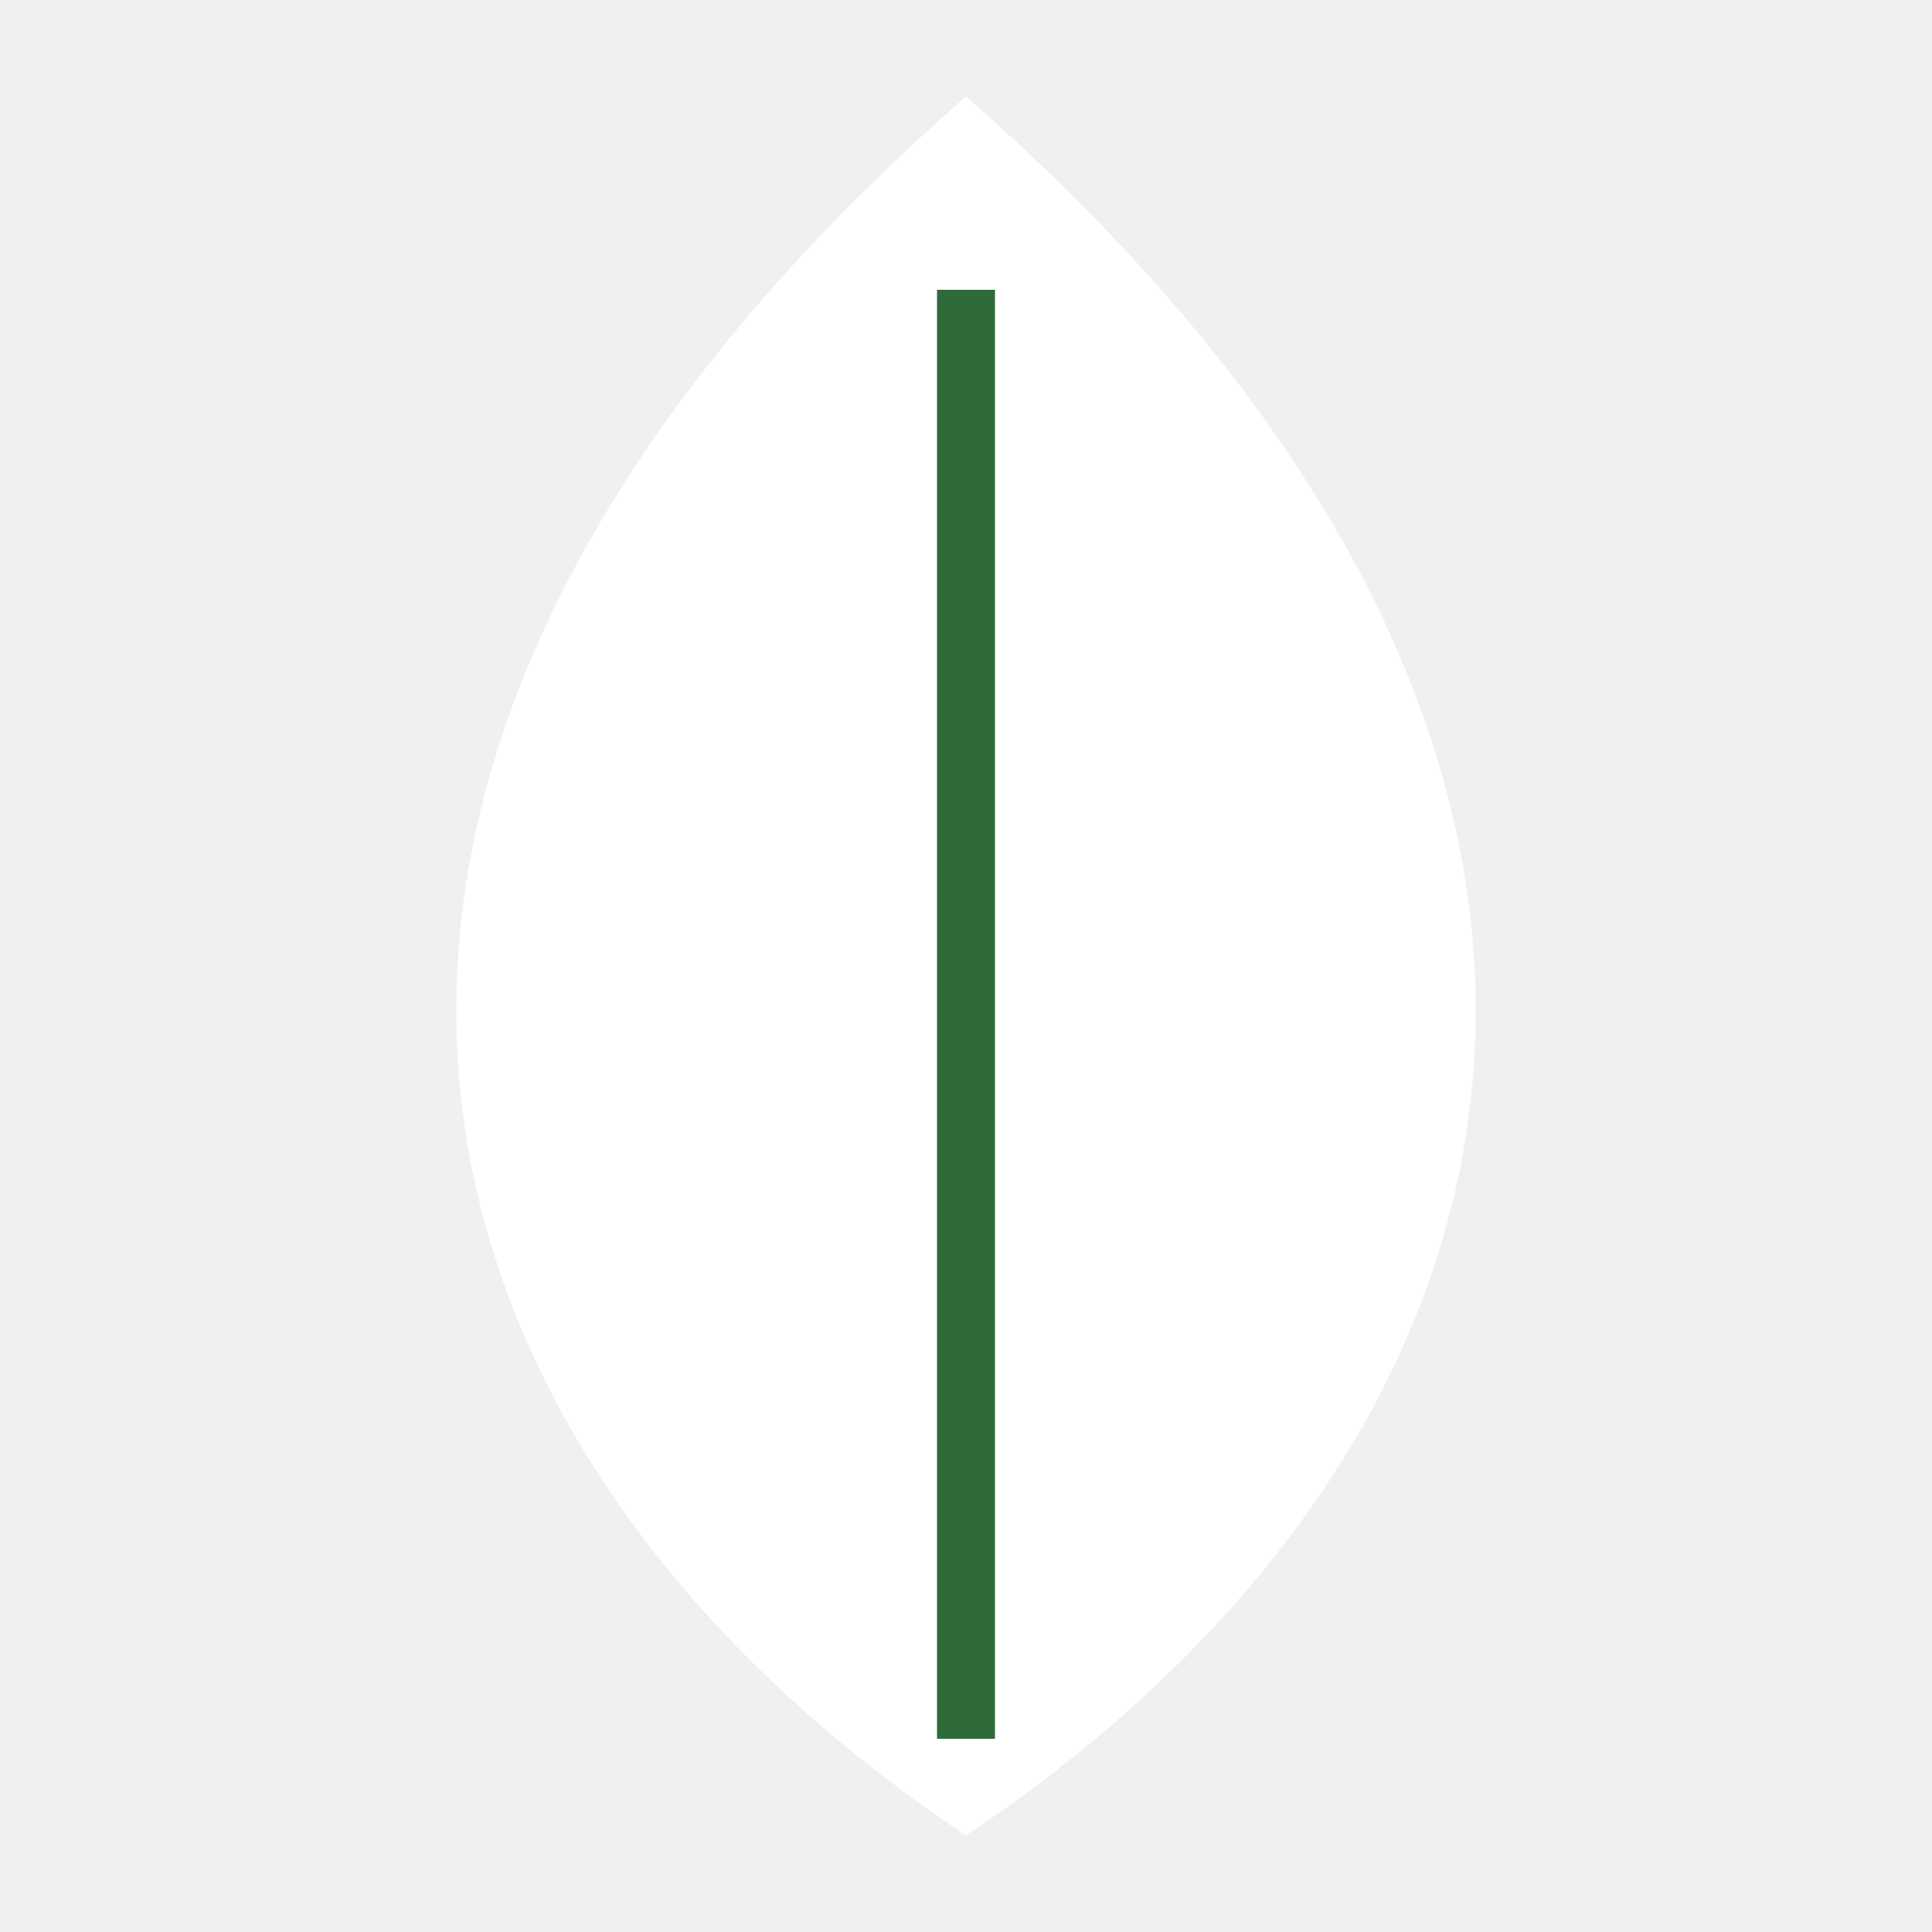
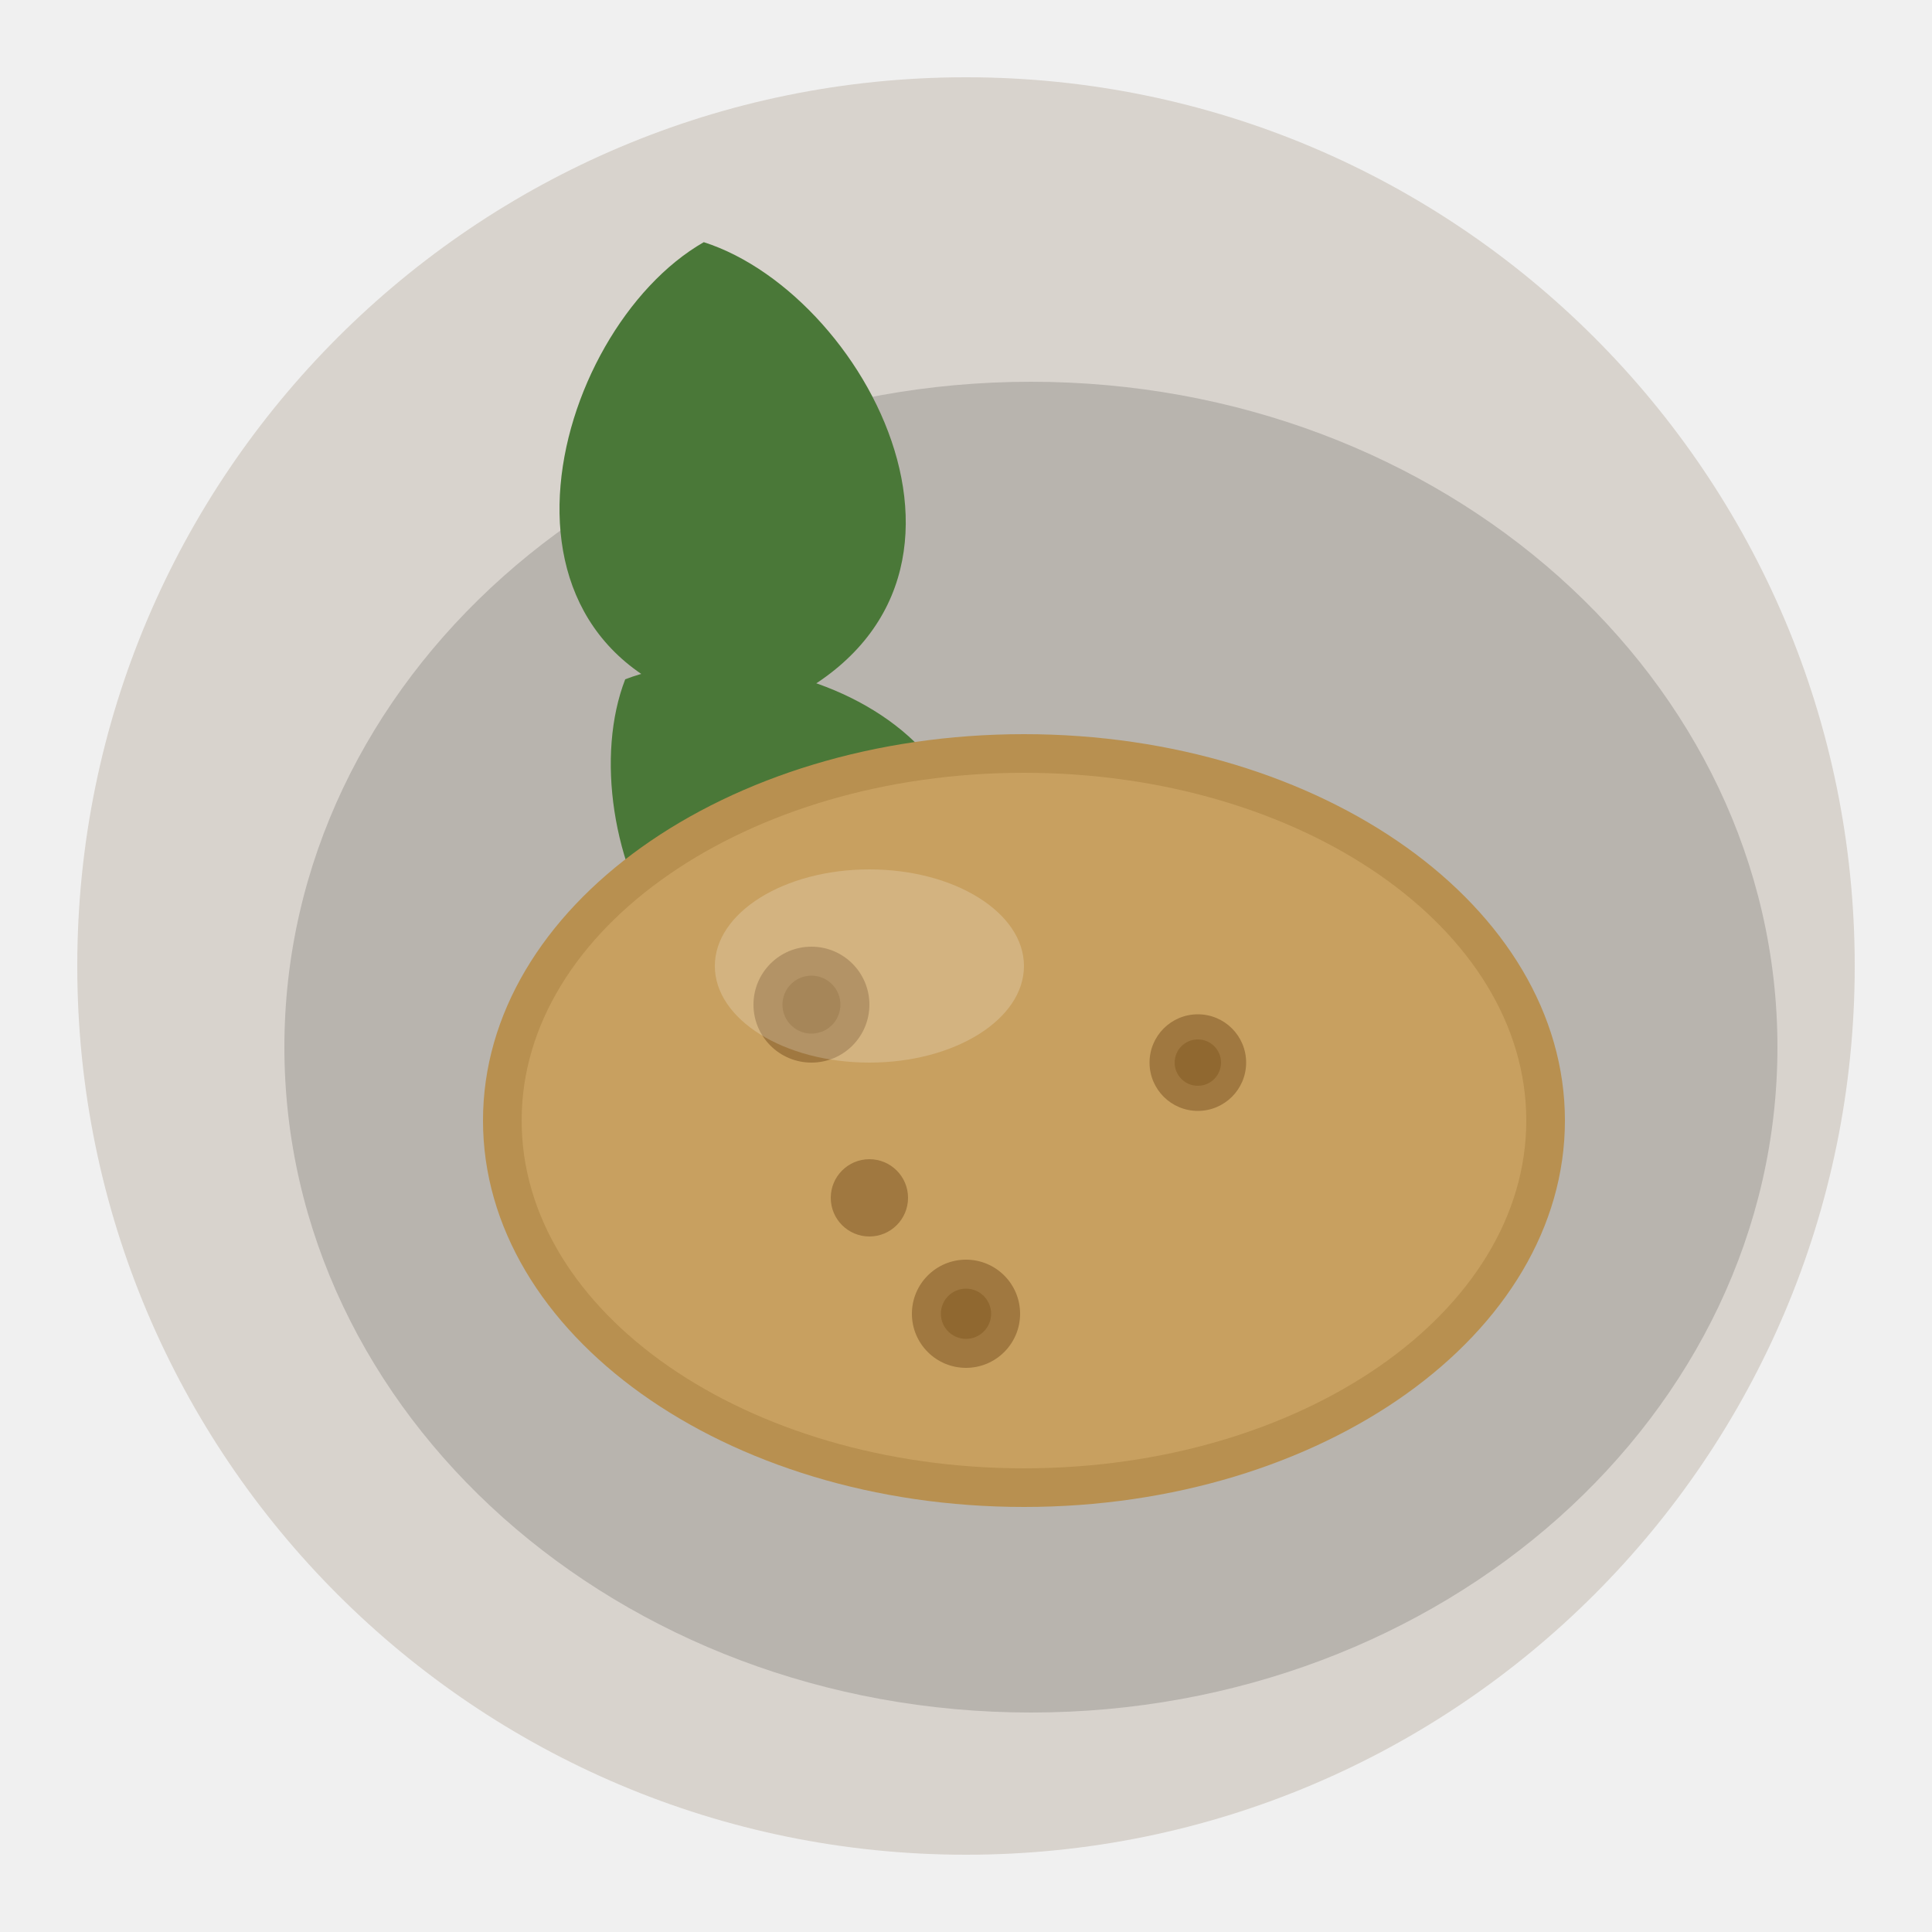
- <svg xmlns="http://www.w3.org/2000/svg" viewBox="0 0 100 100" role="img" aria-label="foglia decorativa">
-   <path d="M50 95C20 75 10 40 50 5c40 35 30 70 0 90Z" fill="#fff" />
-   <path d="M50 90V15" stroke="#2f6b3a" stroke-width="3" />
+ <svg xmlns="http://www.w3.org/2000/svg" viewBox="-50 -50 100 100" width="100" height="100" role="img" aria-label="patata">
+   <circle cx="0" cy="0" r="46" fill="#6b4e2a" opacity="0.18" />
+   <ellipse cx="3.36" cy="4.2" rx="38.64" ry="34.44" fill="rgba(0,0,0,.15)" />
+   <g transform="translate(-1.8 1) rotate(315)">
+     <path d="M0 0 C 14 -3.6, 7.7 -19, 0 -22.4 C -7.7 -19, -14 -3.6, 0 0 Z" fill="#4a7838" />
+   </g>
+   <g transform="translate(5 1.4) rotate(116)">
+     <path d="M0 0 C 12 -3.1, 6.6 -16.4, 0 -19.4 C -6.6 -16.4, -12 -3.1, 0 0 Z" fill="#6a9a52" />
+   </g>
+   <g transform="translate(-11 -13) rotate(354)">
+     <path d="M0 0 C 15 -3.9, 8.4 -20.9, 0 -24.6 C -8.4 -20.9, -15 -3.9, 0 0 Z" fill="#4a7838" />
+   </g>
+   <g transform="translate(13 7) rotate(296)">
+     <path d="M0 0 C 9.5 -2.5, 5.2 -13, 0 -15.4 C -5.2 -13, -9.5 -2.5, 0 0 Z" fill="#6a9a52" />
+   </g>
+   <ellipse cx="3" cy="8" rx="28" ry="20" fill="#b89050" />
+   <ellipse cx="3" cy="8" rx="26" ry="18" fill="#c8a060" />
+   <circle cx="-8" cy="2" r="3" fill="#a07840" />
+   <circle cx="-8" cy="2" r="1.5" fill="#906830" />
+   <circle cx="12" cy="5" r="2.5" fill="#a07840" />
+   <circle cx="12" cy="5" r="1.2" fill="#906830" />
+   <circle cx="0" cy="18" r="2.8" fill="#a07840" />
+   <circle cx="0" cy="18" r="1.3" fill="#906830" />
+   <circle cx="-5" cy="12" r="2" fill="#a07840" />
+   <ellipse cx="-5" cy="0" rx="8" ry="5" fill="rgba(255,255,255,.2)" />
</svg>
